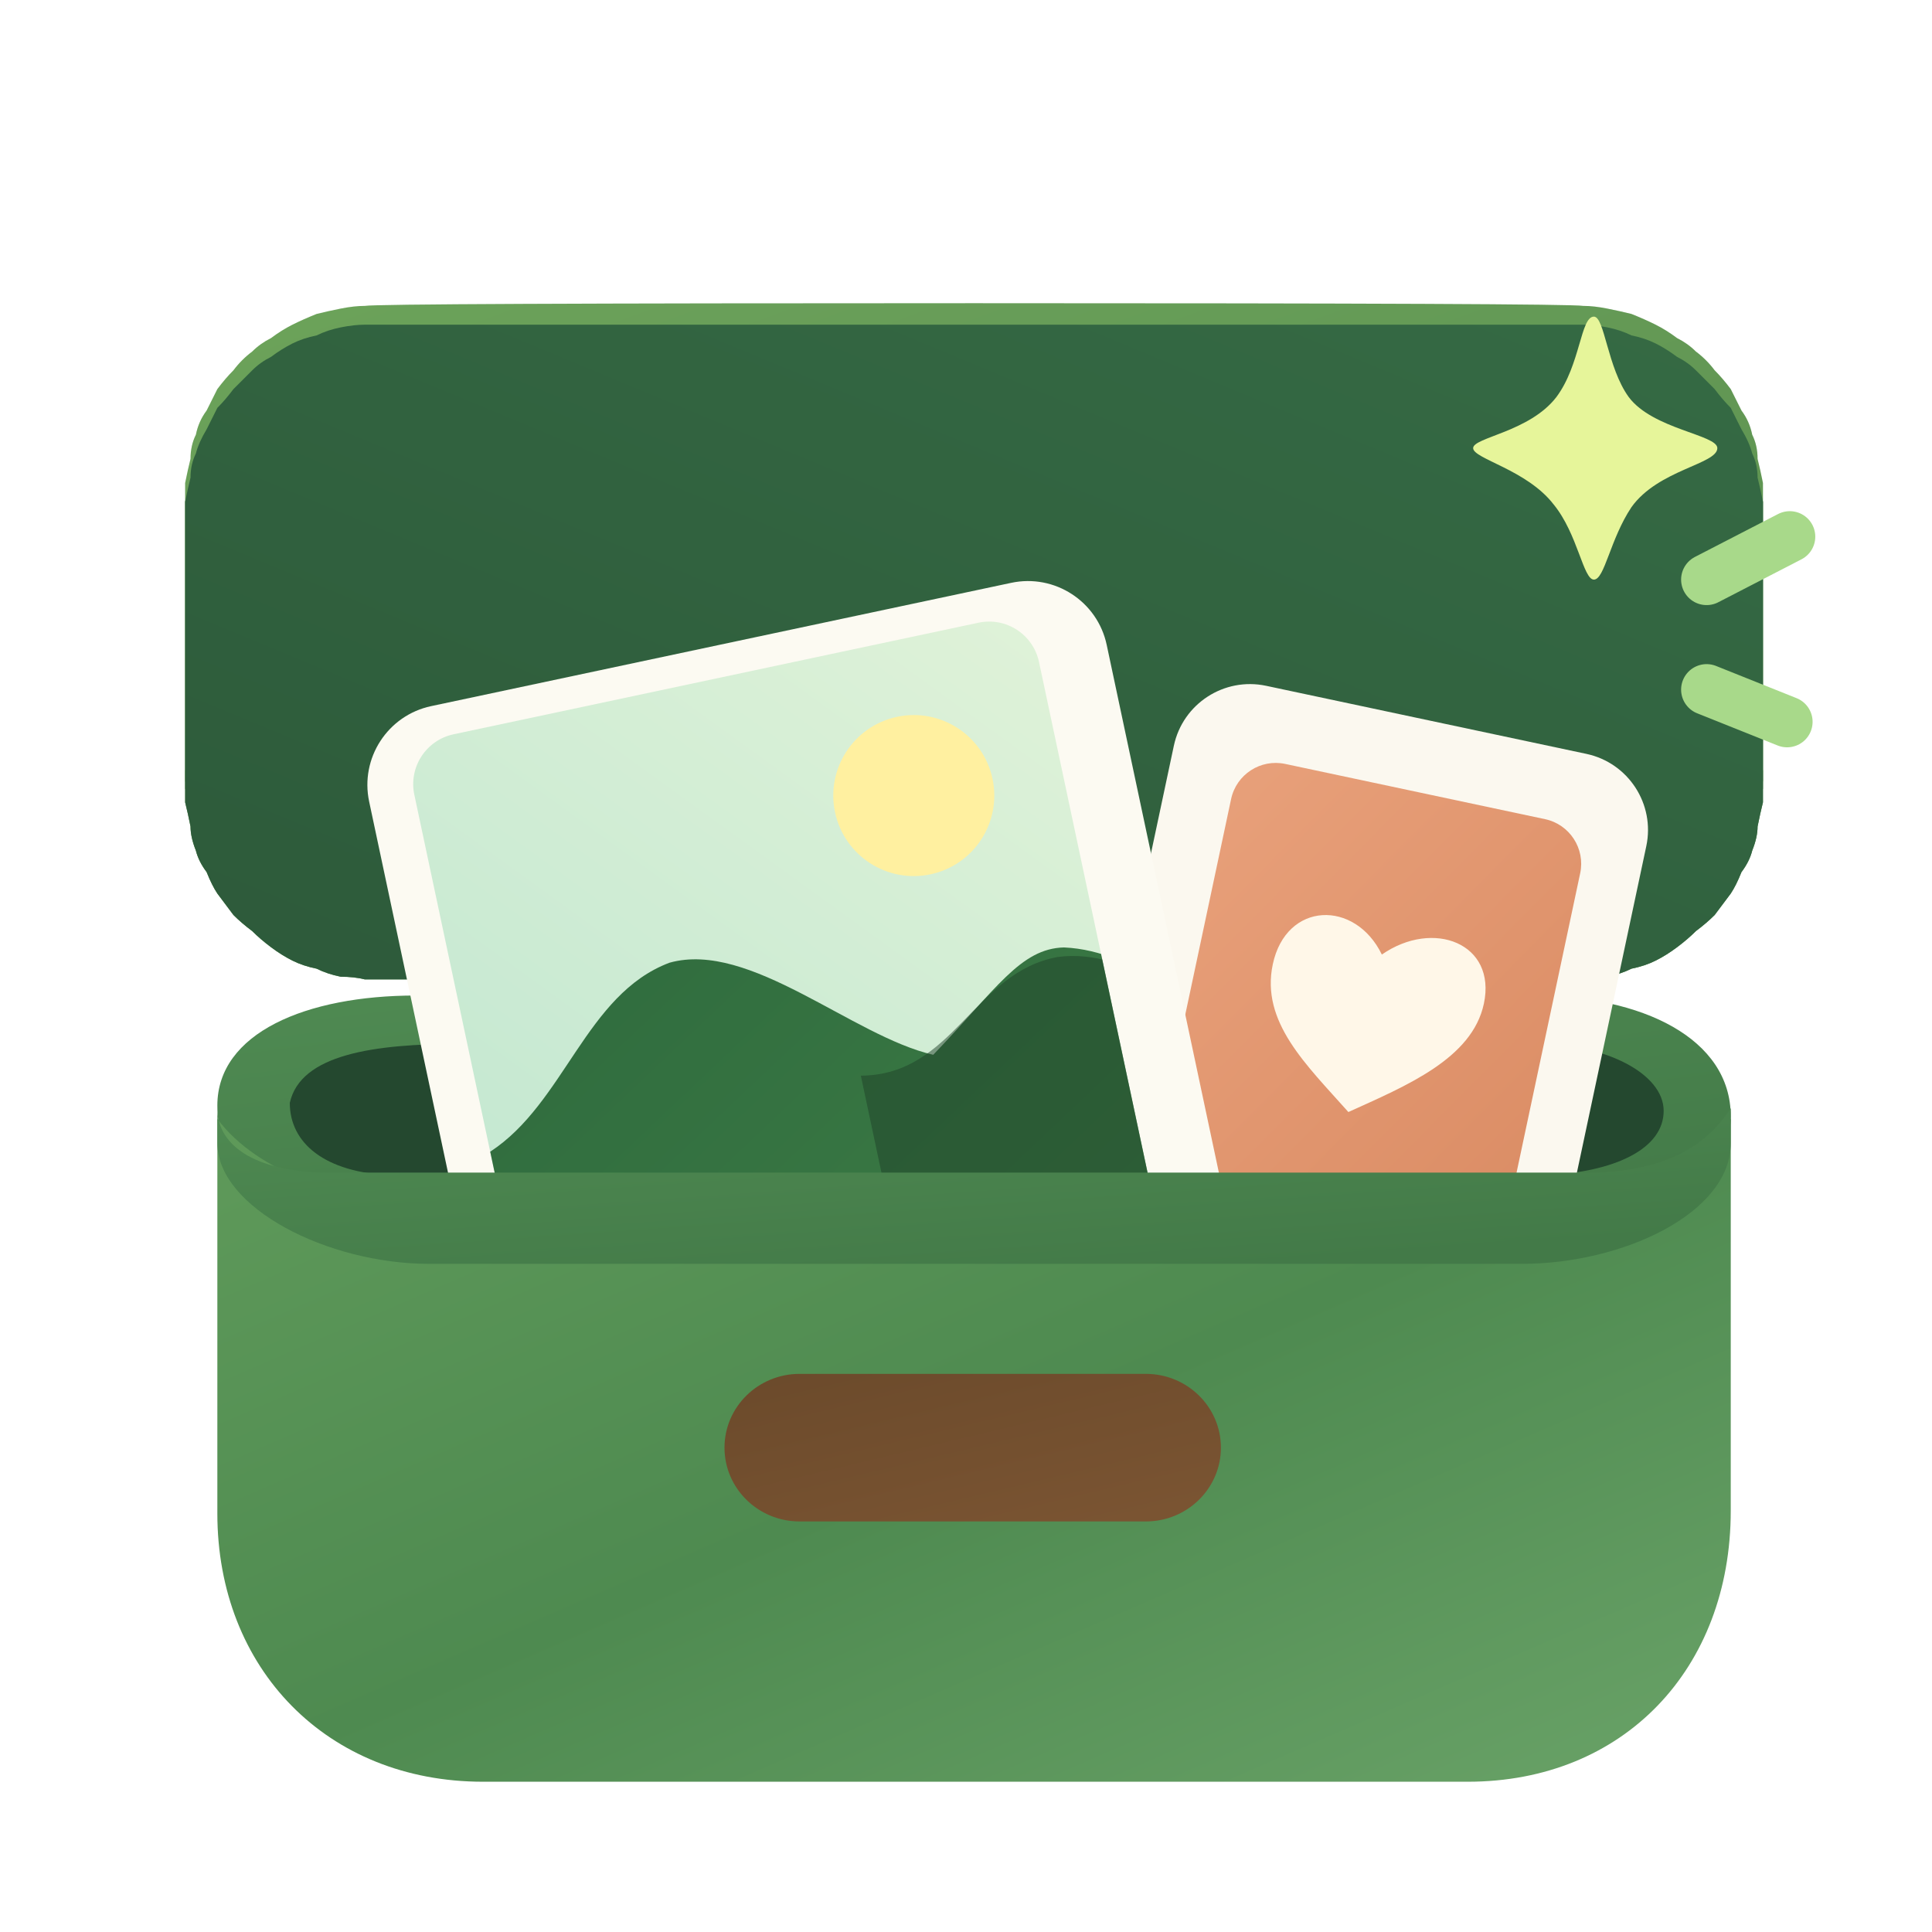
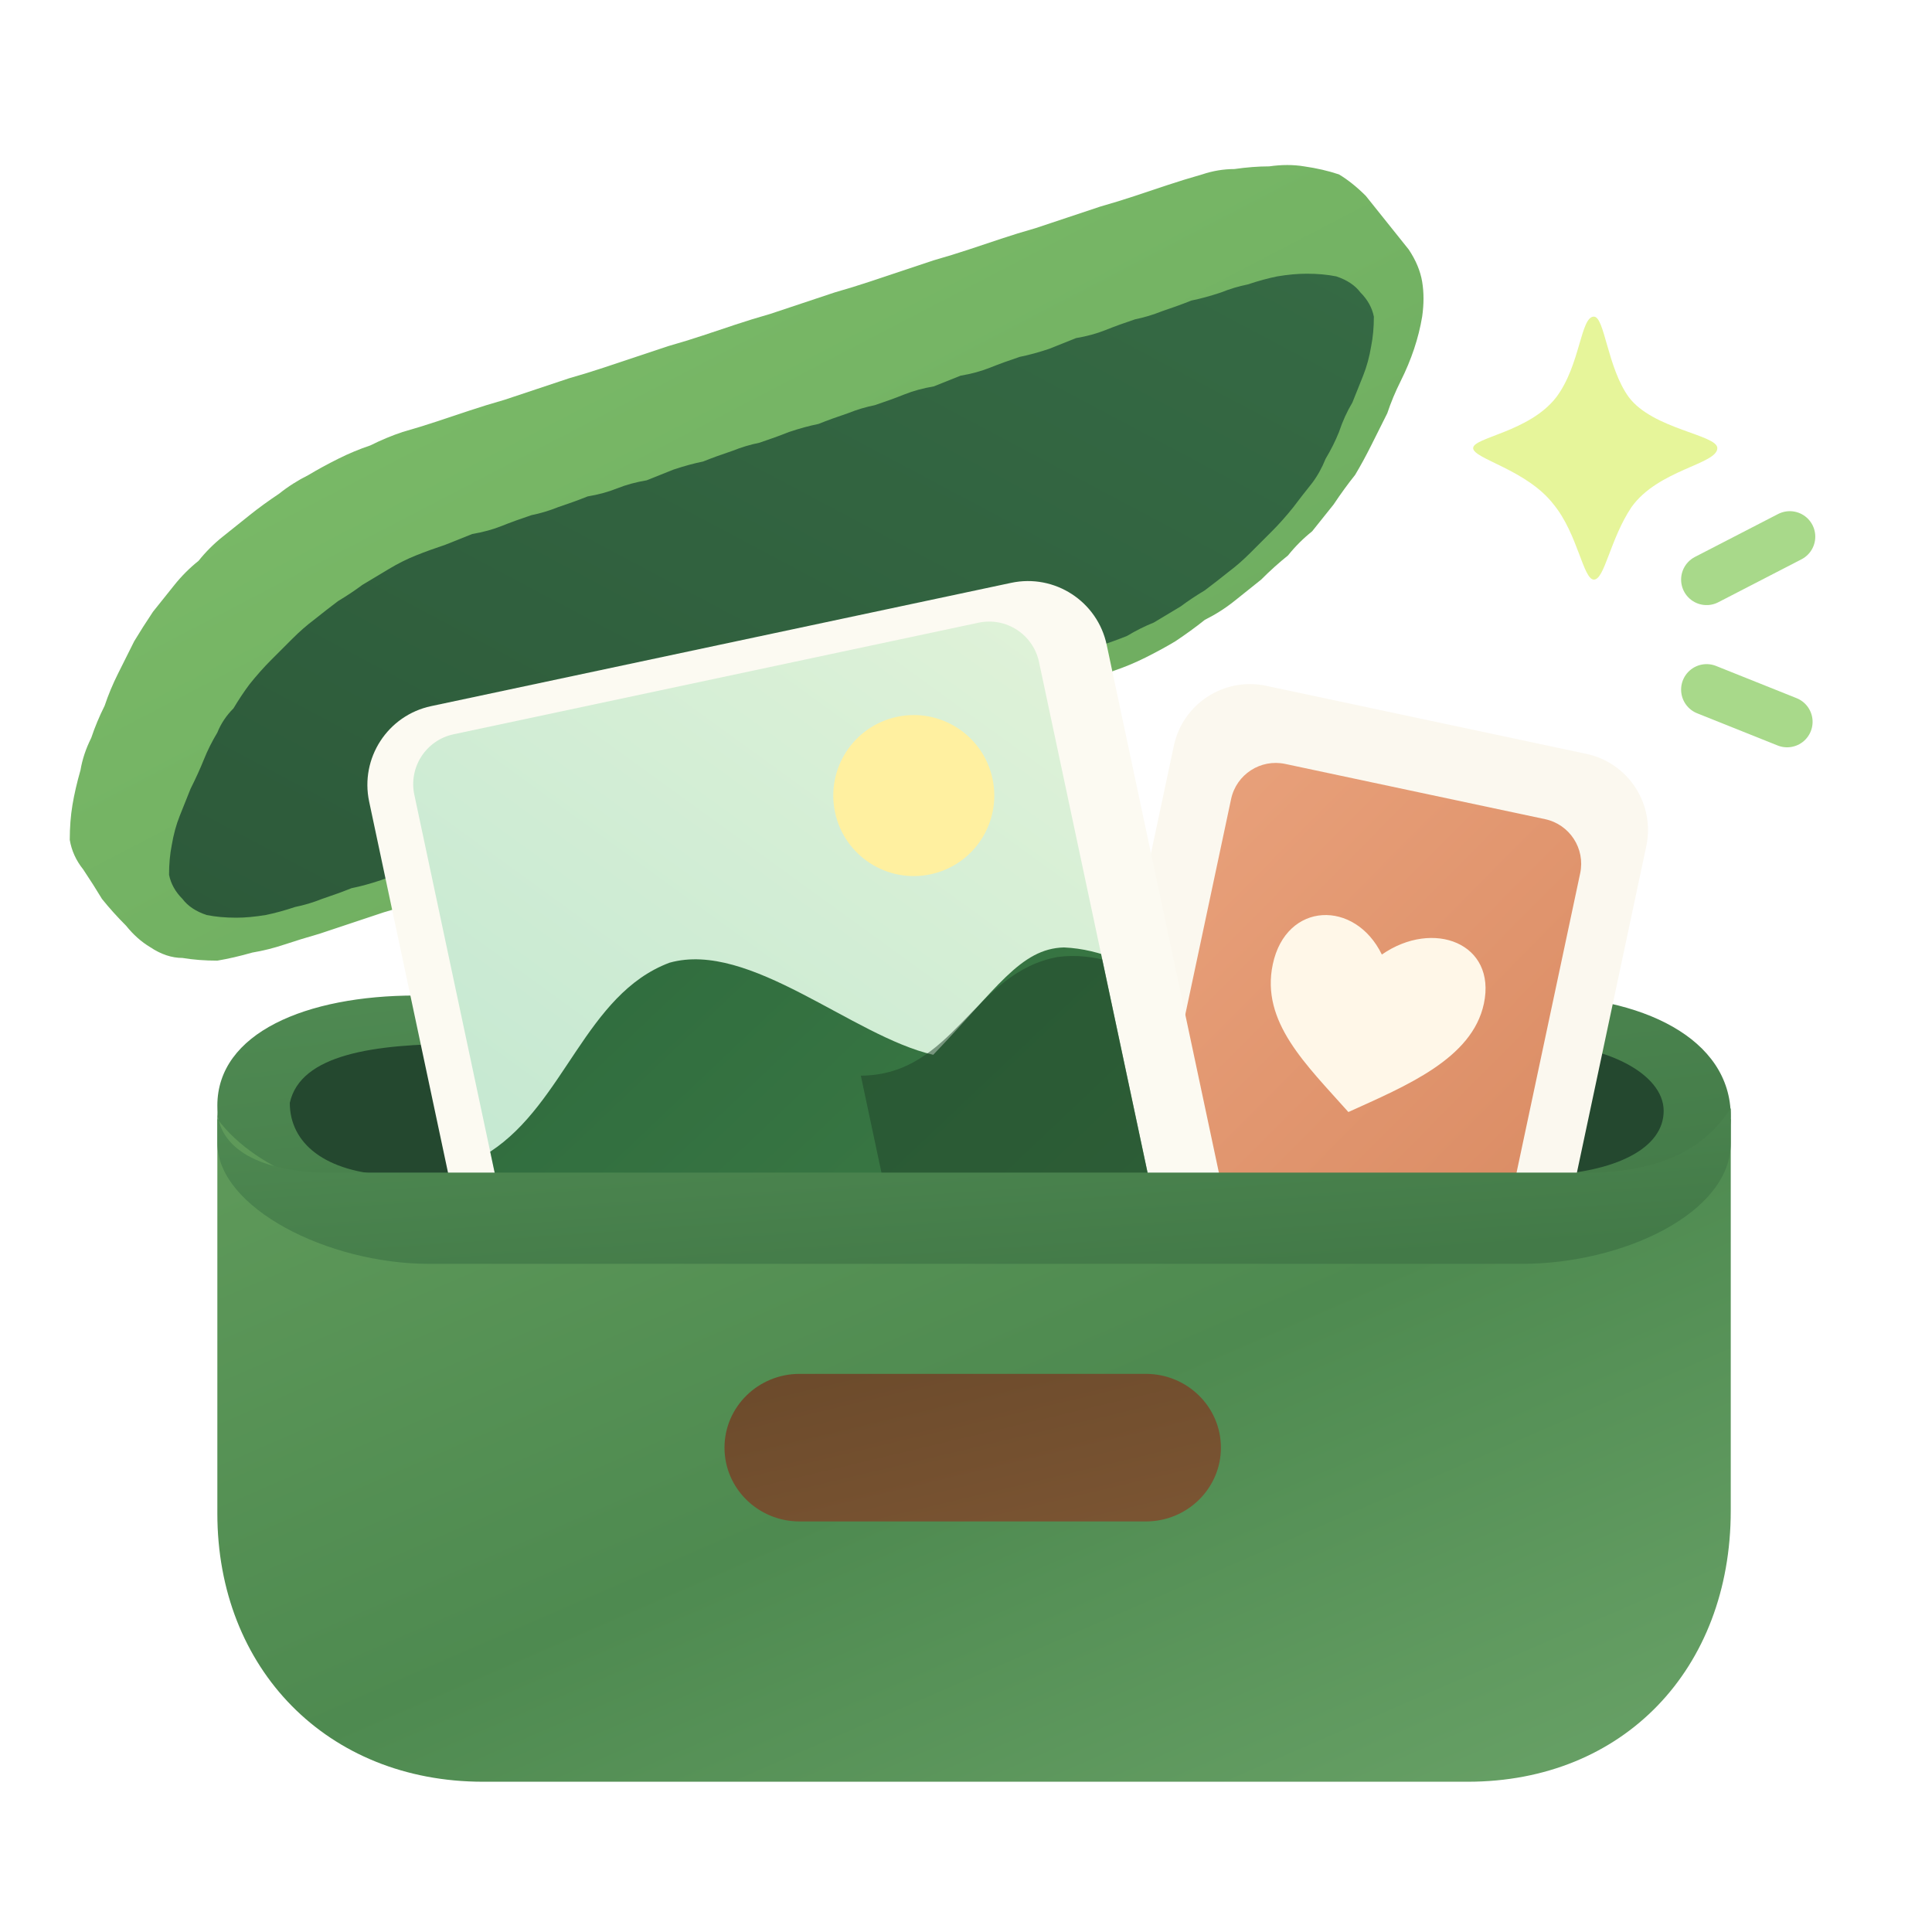
<svg xmlns="http://www.w3.org/2000/svg" viewBox="260 155 720 720" role="img" aria-label="Schuhkarton logo">
  <defs>
    <linearGradient id="sk-lidTop" x1="0" y1="0" x2="0.9" y2="1">
      <stop stop-color="#7fbf6a" />
      <stop offset="1" stop-color="#6aa85e" />
    </linearGradient>
    <linearGradient id="sk-lidInside" x1="0" y1="1" x2="1" y2="0">
      <stop stop-color="#2d5a3a" />
      <stop offset="1" stop-color="#356a44" />
    </linearGradient>
    <linearGradient id="sk-rim" x1="0" y1="0" x2="0.7" y2="1">
      <stop stop-color="#4f8a52" />
      <stop offset="1" stop-color="#437a48" />
    </linearGradient>
    <linearGradient id="sk-box" x1="0" y1="0" x2="1" y2="1">
      <stop stop-color="#5f9a5a" />
      <stop offset="0.5" stop-color="#4e8a50" />
      <stop offset="1" stop-color="#6aa368" />
    </linearGradient>
    <linearGradient id="sk-slot" x1="0" y1="0" x2="0.8" y2="1">
      <stop stop-color="#6b4a2b" />
      <stop offset="1" stop-color="#7a5432" />
    </linearGradient>
    <linearGradient id="sk-sky" x1="0" y1="1" x2="1" y2="0">
      <stop stop-color="#bfe6d0" />
      <stop offset="1" stop-color="#dff2d8" />
    </linearGradient>
    <linearGradient id="sk-mountains" x1="0" y1="0" x2="1" y2="1">
      <stop stop-color="#2f6b3e" />
      <stop offset="1" stop-color="#3f7f46" />
    </linearGradient>
    <linearGradient id="sk-heartBg" x1="0" y1="0" x2="1" y2="1">
      <stop stop-color="#e8a07a" />
      <stop offset="1" stop-color="#d98a62" />
    </linearGradient>
    <clipPath id="sk-scene">
      <rect x="429" y="405" width="238" height="260" rx="19" />
    </clipPath>
    <clipPath id="sk-inbox">
      <rect x="260" y="155" width="720" height="640" />
    </clipPath>
  </defs>
+   <g class="lid">
+     <path fill="url(#sk-lidTop)" d="M777 309Q774 315 771 321Q768 327 765 332Q761 337 757 343Q753 348 749 353Q744 357 740 362Q735 366 730 371Q725 375 720 379Q715 383 709 386Q704 390 698 394Q693 397 687 400Q681 403 675 405Q669 408 663 410Q657 412 651 414Q645 416 639 418Q632 421 626 423Q620 425 614 427Q608 429 601 431Q595 433 589 435Q583 437 577 439Q571 441 564 443Q558 445 552 447Q546 449 540 451Q533 453 527 455Q521 457 515 459Q509 461 502 463Q496 465 490 467Q484 469 478 471Q471 473 465 475Q459 477 453 479Q447 481 441 483Q434 485 428 487Q422 489 416 491Q410 493 403 495Q397 497 391 499Q385 501 379 503Q372 505 366 507Q360 509 354 510Q347 512 341 513Q334 513 328 512Q322 512 316 508Q311 505 307 500Q302 495 298 490Q295 485 291 479Q287 474 286 468Q286 461 287 455Q288 449 290 442Q291 436 294 430Q296 424 299 418Q301 412 304 406Q307 400 310 394Q313 389 317 383Q321 378 325 373Q329 368 334 364Q338 359 343 355Q348 351 353 347Q358 343 364 339Q369 335 375 332Q380 329 386 326Q392 323 398 321Q404 318 410 316Q417 314 423 312Q429 310 435 308Q441 306 448 304Q454 302 460 300Q466 298 472 296Q479 294 485 292Q491 290 497 288Q503 286 509 284Q516 282 522 280Q528 278 534 276Q540 274 547 272Q553 270 559 268Q565 266 571 264Q578 262 584 260Q590 258 596 256Q602 254 608 252Q615 250 621 248Q627 246 633 244Q639 242 646 240Q652 238 658 236Q664 234 670 232Q677 230 683 228Q689 226 695 224Q701 222 708 220Q714 218 720 218Q727 217 733 217Q740 216 746 217Q753 218 759 220Q764 223 769 228Q773 233 777 238Q781 243 785 248Q789 254 790 260Q791 266 790 273Q789 279 787 285Q785 291 782 297Q779 303 777 309Z" />
+     <path fill="url(#sk-lidInside)" d="M759 316Q757 321 754 326Q752 331 749 335Q745 340 742 344Q738 349 734 353Q730 357 726 361Q722 365 718 368Q713 372 709 375Q704 378 700 381Q695 384 690 387Q685 389 680 392Q675 394 669 396Q664 398 659 400Q653 401 648 403Q643 405 637 407Q632 408 627 410Q621 412 616 413Q610 415 605 417Q600 419 594 420Q589 422 584 424Q578 426 573 427Q568 429 562 431Q557 433 552 434Q546 436 541 438Q536 440 530 441Q525 443 519 445Q514 447 509 448Q503 450 498 452Q493 453 487 455Q482 457 477 459Q471 460 466 462Q461 464 455 466Q450 467 445 469Q439 471 434 473Q428 474 423 476Q418 478 412 480Q407 481 402 483Q396 485 391 486Q386 488 380 490Q375 492 370 493Q364 495 359 496Q353 497 348 497Q342 497 337 496Q331 494 328 490Q324 486 323 481Q323 475 324 470Q325 464 327 459Q329 454 331 449Q334 443 336 438Q338 433 341 428Q343 423 347 419Q350 414 353 410Q357 405 361 401Q365 397 369 393Q373 389 377 386Q382 382 386 379Q391 376 395 373Q400 370 405 367Q410 364 415 362Q420 360 426 358Q431 356 436 354Q442 353 447 351Q452 349 458 347Q463 346 468 344Q474 342 479 340Q485 339 490 337Q495 335 501 334Q506 332 511 330Q517 328 522 327Q527 325 533 323Q538 321 543 320Q549 318 554 316Q560 314 565 313Q570 311 576 309Q581 307 586 306Q592 304 597 302Q602 300 608 299Q613 297 618 295Q624 294 629 292Q634 290 640 288Q645 287 651 285Q656 283 661 281Q667 280 672 278Q677 276 683 274Q688 273 693 271Q699 269 704 267Q709 266 715 264Q720 262 725 261Q731 259 736 258Q742 257 747 257Q753 257 758 258Q764 260 767 264Q771 268 772 273Q772 279 771 284Q770 290 768 295Q766 300 764 305Q761 310 759 316Z" />
+   </g>
  <path fill="url(#sk-rim)" d="M341 567C341 540 374 526 415 526H831C872 526 905 542 905 571C905 598 870 626 823 626H423C376 626 341 599 341 567Z" />
  <path fill="#24482f" d="M368 566C372 548 399 544 432 544H833C858 544 880 555 880 569C880 583 862 592 835 593H406C381 592 368 581 368 566Z" />
-   <g class="lid">
-     <g fill="url(#sk-lidTop)">
-       <path d="M329 391Q329 442 329 446Q330 451 331 456Q331 460 333 465Q334 469 337 473Q339 477 341 481Q344 485 347 488Q350 492 354 495Q357 498 361 501Q365 503 369 505Q373 507 378 509Q382 510 387 511Q392 512 396 512Q401 513 623 513Q845 513 850 512Q854 512 859 511Q864 510 868 509Q873 507 877 505Q881 503 885 501Q889 498 892 495Q896 492 899 488Q902 485 905 481Q907 477 909 473Q912 469 913 465Q915 460 915 456Q916 451 917 446Q917 442 917 391Q917 339 917 335Q916 330 915 326Q915 321 913 317Q912 312 909 308Q907 304 905 300Q902 296 899 293Q896 289 892 286Q889 283 885 281Q881 278 877 276Q873 274 868 272Q864 271 859 270Q854 269 850 269Q845 268 623 268Q401 268 396 269Q392 269 387 270Q382 271 378 272Q373 274 369 276Q365 278 361 281Q357 283 354 286Q350 289 347 293Q344 296 341 300Q339 304 337 308Q334 312 333 317Q331 321 331 326Q330 330 329 335Q329 339 329 391Z" />
-       <path d="M329 398Q329 449 329 454Q330 458 331 463Q331 467 333 472Q334 476 337 480Q339 485 341 488Q344 492 347 496Q350 499 354 502Q357 505 361 508Q365 511 369 513Q373 515 378 516Q382 518 387 519Q392 519 396 520Q401 520 623 520Q845 520 850 520Q854 519 859 519Q864 518 868 516Q873 515 877 513Q881 511 885 508Q889 505 892 502Q896 499 899 496Q902 492 905 488Q907 485 909 480Q912 476 913 472Q915 467 915 463Q916 458 917 454Q917 449 917 398Q917 347 917 342Q916 337 915 333Q915 328 913 324Q912 320 909 315Q907 311 905 307Q902 304 899 300Q896 297 892 293Q889 290 885 288Q881 285 877 283Q873 281 868 280Q864 278 859 277Q854 276 850 276Q845 276 623 276Q401 276 396 276Q392 276 387 277Q382 278 378 280Q373 281 369 283Q365 285 361 288Q357 290 354 293Q350 297 347 300Q344 304 341 307Q339 311 337 315Q334 320 333 324Q331 328 331 333Q330 337 329 342Q329 347 329 398Z" />
-       <path d="M329 442L917 442L917 449L329 449Z" />
-     </g>
-     <g fill="#000" opacity=".15">
-       <path d="M329 391Q329 442 329 446Q330 451 331 456Q331 460 333 465Q334 469 337 473Q339 477 341 481Q344 485 347 488Q350 492 354 495Q357 498 361 501Q365 503 369 505Q373 507 378 509Q382 510 387 511Q392 512 396 512Q401 513 623 513Q845 513 850 512Q854 512 859 511Q864 510 868 509Q873 507 877 505Q881 503 885 501Q889 498 892 495Q896 492 899 488Q902 485 905 481Q907 477 909 473Q912 469 913 465Q915 460 915 456Q916 451 917 446Q917 442 917 391Q917 339 917 335Q916 330 915 326Q915 321 913 317Q912 312 909 308Q907 304 905 300Q902 296 899 293Q896 289 892 286Q889 283 885 281Q881 278 877 276Q873 274 868 272Q864 271 859 270Q854 269 850 269Q845 268 623 268Q401 268 396 269Q392 269 387 270Q382 271 378 272Q373 274 369 276Q365 278 361 281Q357 283 354 286Q350 289 347 293Q344 296 341 300Q339 304 337 308Q334 312 333 317Q331 321 331 326Q330 330 329 335Q329 339 329 391Z" />
-       <path d="M329 398Q329 449 329 454Q330 458 331 463Q331 467 333 472Q334 476 337 480Q339 485 341 488Q344 492 347 496Q350 499 354 502Q357 505 361 508Q365 511 369 513Q373 515 378 516Q382 518 387 519Q392 519 396 520Q401 520 623 520Q845 520 850 520Q854 519 859 519Q864 518 868 516Q873 515 877 513Q881 511 885 508Q889 505 892 502Q896 499 899 496Q902 492 905 488Q907 485 909 480Q912 476 913 472Q915 467 915 463Q916 458 917 454Q917 449 917 398Q917 347 917 342Q916 337 915 333Q915 328 913 324Q912 320 909 315Q907 311 905 307Q902 304 899 300Q896 297 892 293Q889 290 885 288Q881 285 877 283Q873 281 868 280Q864 278 859 277Q854 276 850 276Q845 276 623 276Q401 276 396 276Q392 276 387 277Q382 278 378 280Q373 281 369 283Q365 285 361 288Q357 290 354 293Q350 297 347 300Q344 304 341 307Q339 311 337 315Q334 320 333 324Q331 328 331 333Q330 337 329 342Q329 347 329 398Z" />
-       <path d="M329 442L917 442L917 449L329 449Z" />
-     </g>
-     <path fill="url(#sk-lidInside)" d="M329 398Q329 449 329 454Q330 458 331 463Q331 467 333 472Q334 476 337 480Q339 485 341 488Q344 492 347 496Q350 499 354 502Q357 505 361 508Q365 511 369 513Q373 515 378 516Q382 518 387 519Q392 519 396 520Q401 520 623 520Q845 520 850 520Q854 519 859 519Q864 518 868 516Q873 515 877 513Q881 511 885 508Q889 505 892 502Q896 499 899 496Q902 492 905 488Q907 485 909 480Q912 476 913 472Q915 467 915 463Q916 458 917 454Q917 449 917 398Q917 347 917 342Q916 337 915 333Q915 328 913 324Q912 320 909 315Q907 311 905 307Q902 304 899 300Q896 297 892 293Q889 290 885 288Q881 285 877 283Q873 281 868 280Q864 278 859 277Q854 276 850 276Q845 276 623 276Q401 276 396 276Q392 276 387 277Q382 278 378 280Q373 281 369 283Q365 285 361 288Q357 290 354 293Q350 297 347 300Q344 304 341 307Q339 311 337 315Q334 320 333 324Q331 328 331 333Q330 337 329 342Q329 347 329 398Z" />
-   </g>
  <g clip-path="url(#sk-inbox)">
    <g class="p2">
      <g transform="rotate(12 771 515)">
        <rect x="682" y="421" width="180" height="255" rx="29" fill="#fbf8ef" />
        <rect x="707" y="448" width="133" height="208" rx="17" fill="url(#sk-heartBg)" />
        <path fill="#fff7e8" d="M774 510C760 492 735 498 735 522C735 544 755 556 774 570C793 556 815 541 815 520C815 497 790 493 774 510Z" />
      </g>
    </g>
    <g class="p1">
      <g transform="rotate(-12 551 507)">
        <rect x="412" y="393" width="281" height="307" rx="30" fill="#fcfaf2" />
        <g clip-path="url(#sk-scene)">
          <rect x="429" y="405" width="238" height="260" rx="19" fill="url(#sk-sky)" />
          <circle cx="611" cy="463" r="30" fill="#fff0a0" />
          <path fill="url(#sk-mountains)" d="M429 560C460 548 476 510 509 505C540 503 570 546 598 559C626 540 638 527 654 530C681 537 696 564 712 572L712 678H429Z" />
          <path fill="#1d3f27" opacity="0.5" d="M570 561C604 568 619 532 651 533C678 535 699 564 712 576V678H570Z" />
        </g>
      </g>
    </g>
  </g>
  <path fill="url(#sk-box)" d="M341 572C356 592 388 603 419 603H827C862 603 891 589 905 572V718C905 777 865 819 807 819H440C382 819 341 777 341 719Z" />
  <path fill="url(#sk-rim)" d="M341 568C341 583 357 592 383 592H855C881 591 896 582 905 568V581C905 607 865 626 827 626H420C382 626 341 605 341 581Z" />
  <rect x="530" y="667" width="185" height="55" rx="28" fill="url(#sk-slot)" />
  <path class="star" fill="#e6f59a" d="M854 273C858 273 859 292 867 303C876 315 900 317 900 322C900 328 878 330 868 344C860 356 858 371 854 371C850 371 848 354 839 343C829 330 809 326 809 322C809 318 830 316 840 303C849 291 849 273 854 273Z" />
  <path class="rays" d="M896 371L927 355M896 412L926 424" fill="none" stroke="#a8d98a" stroke-width="19" stroke-linecap="round" />
</svg>
